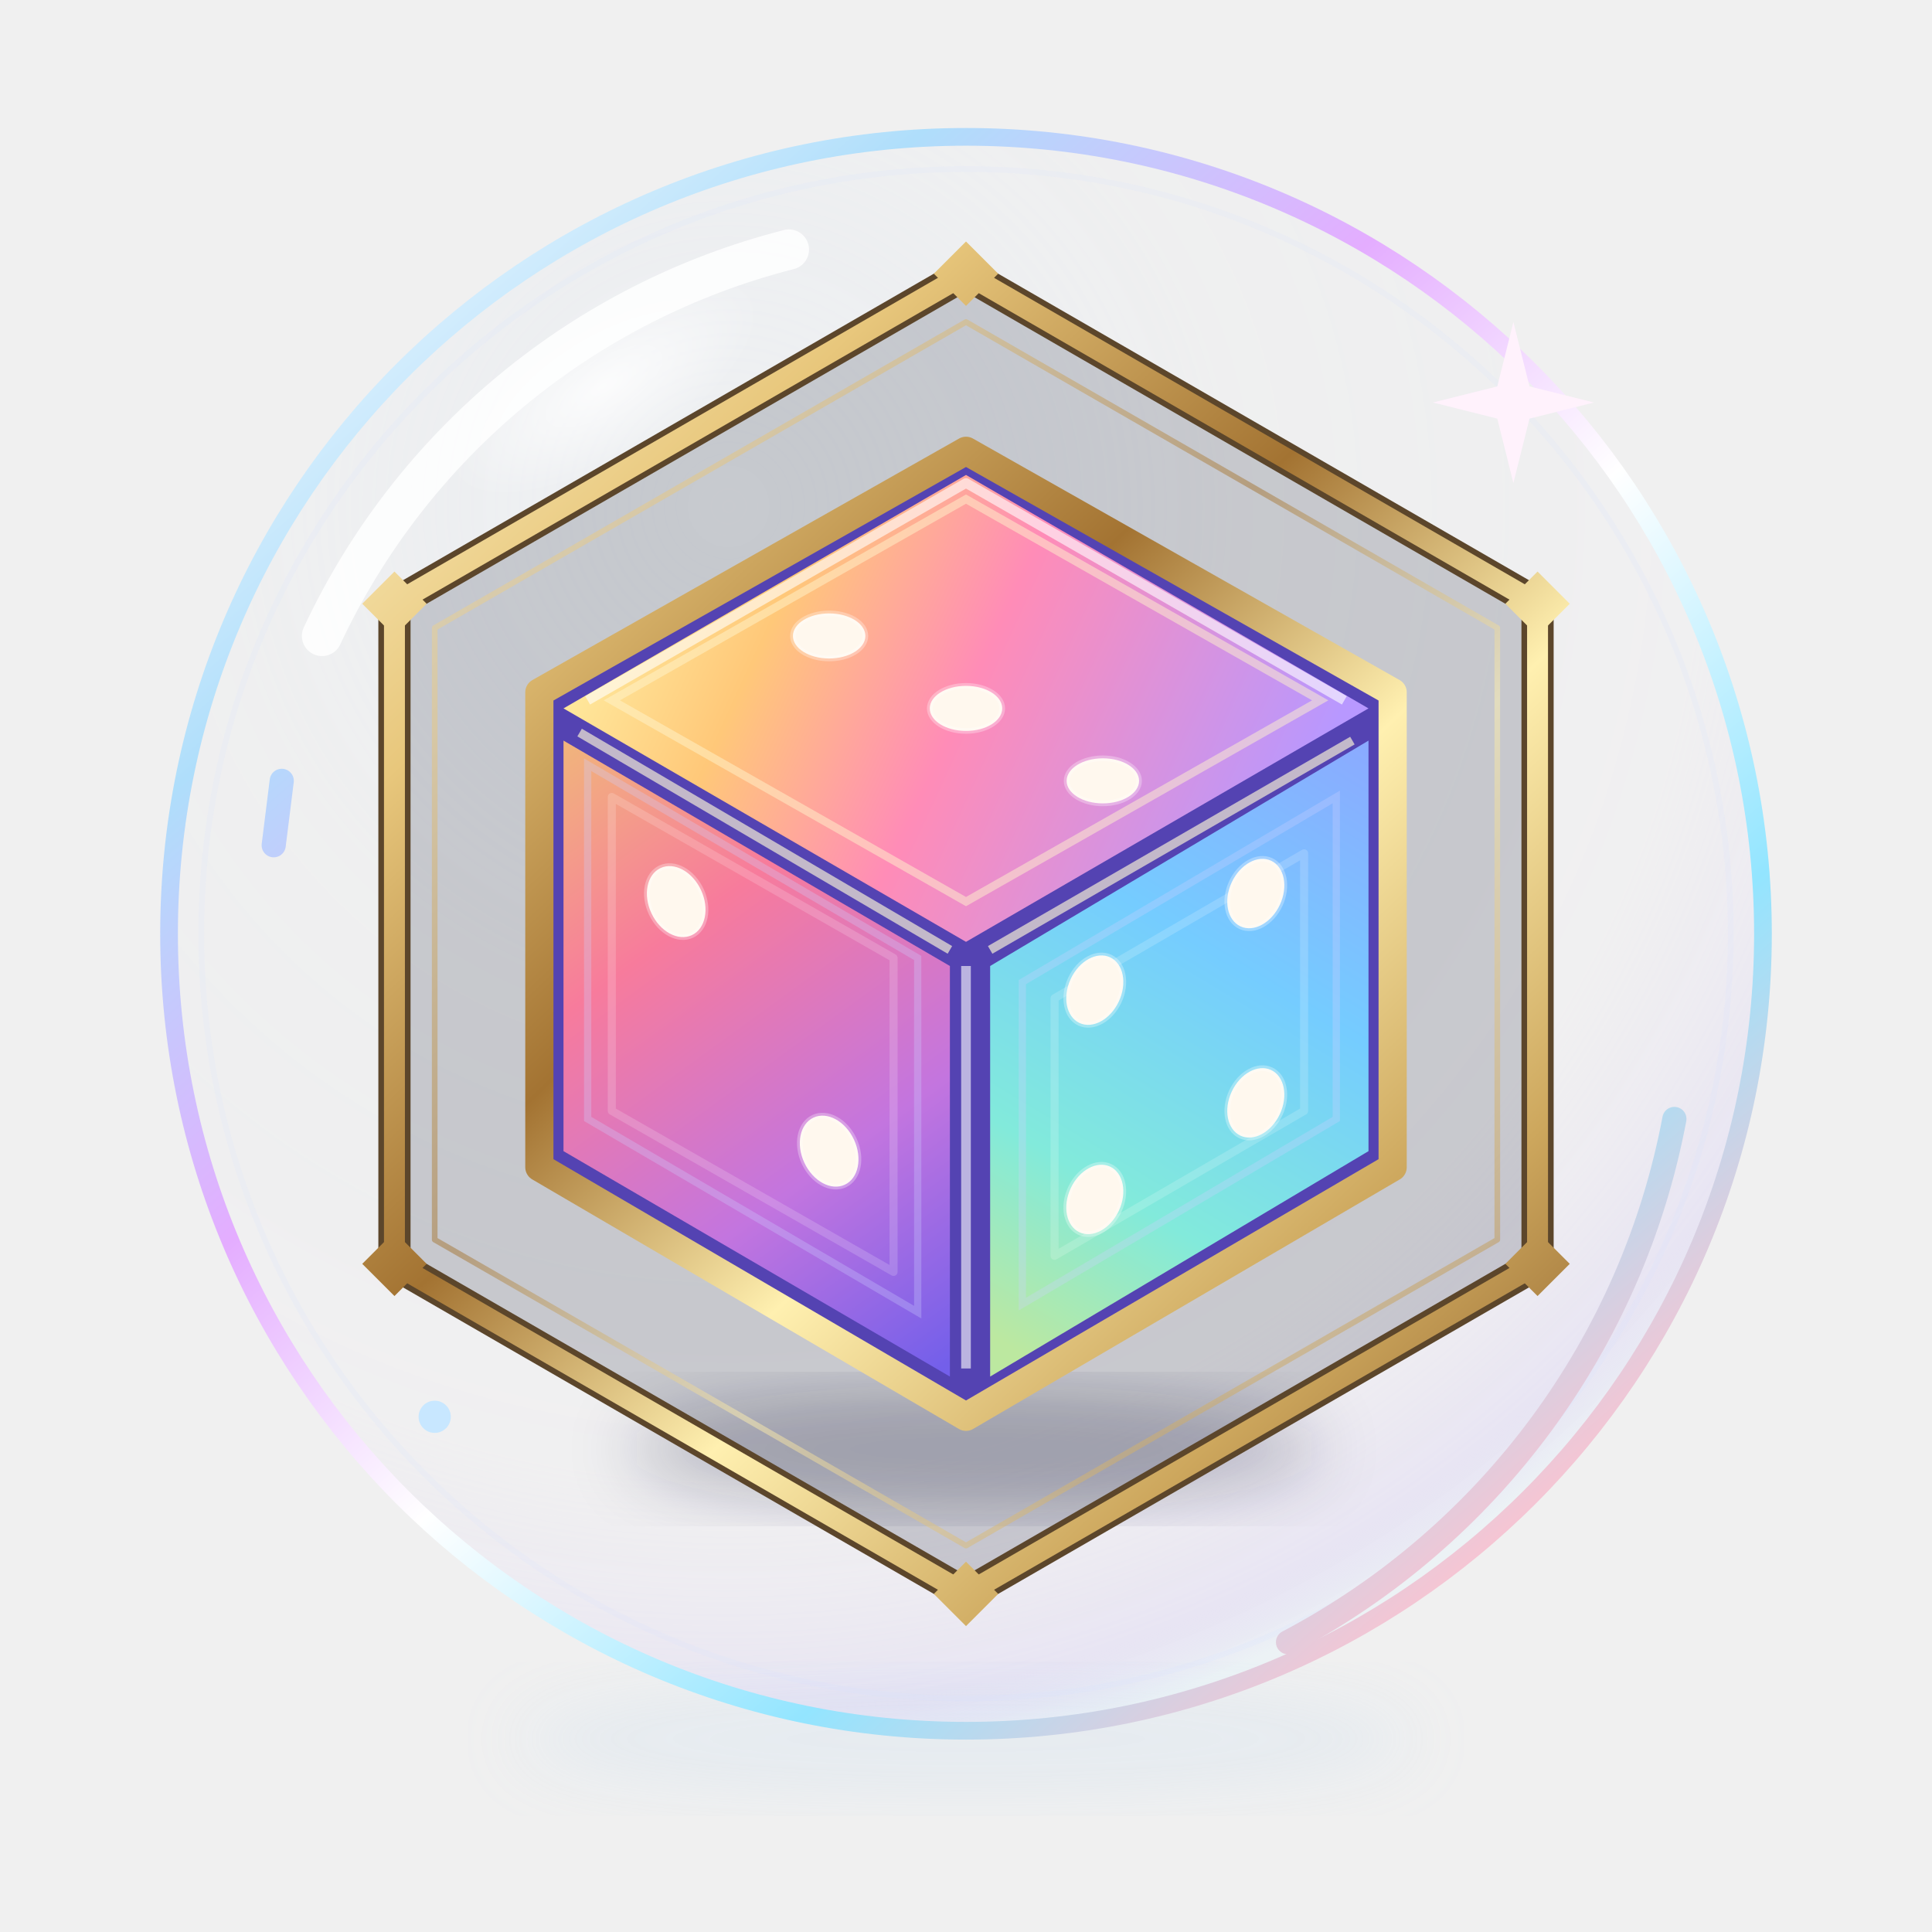
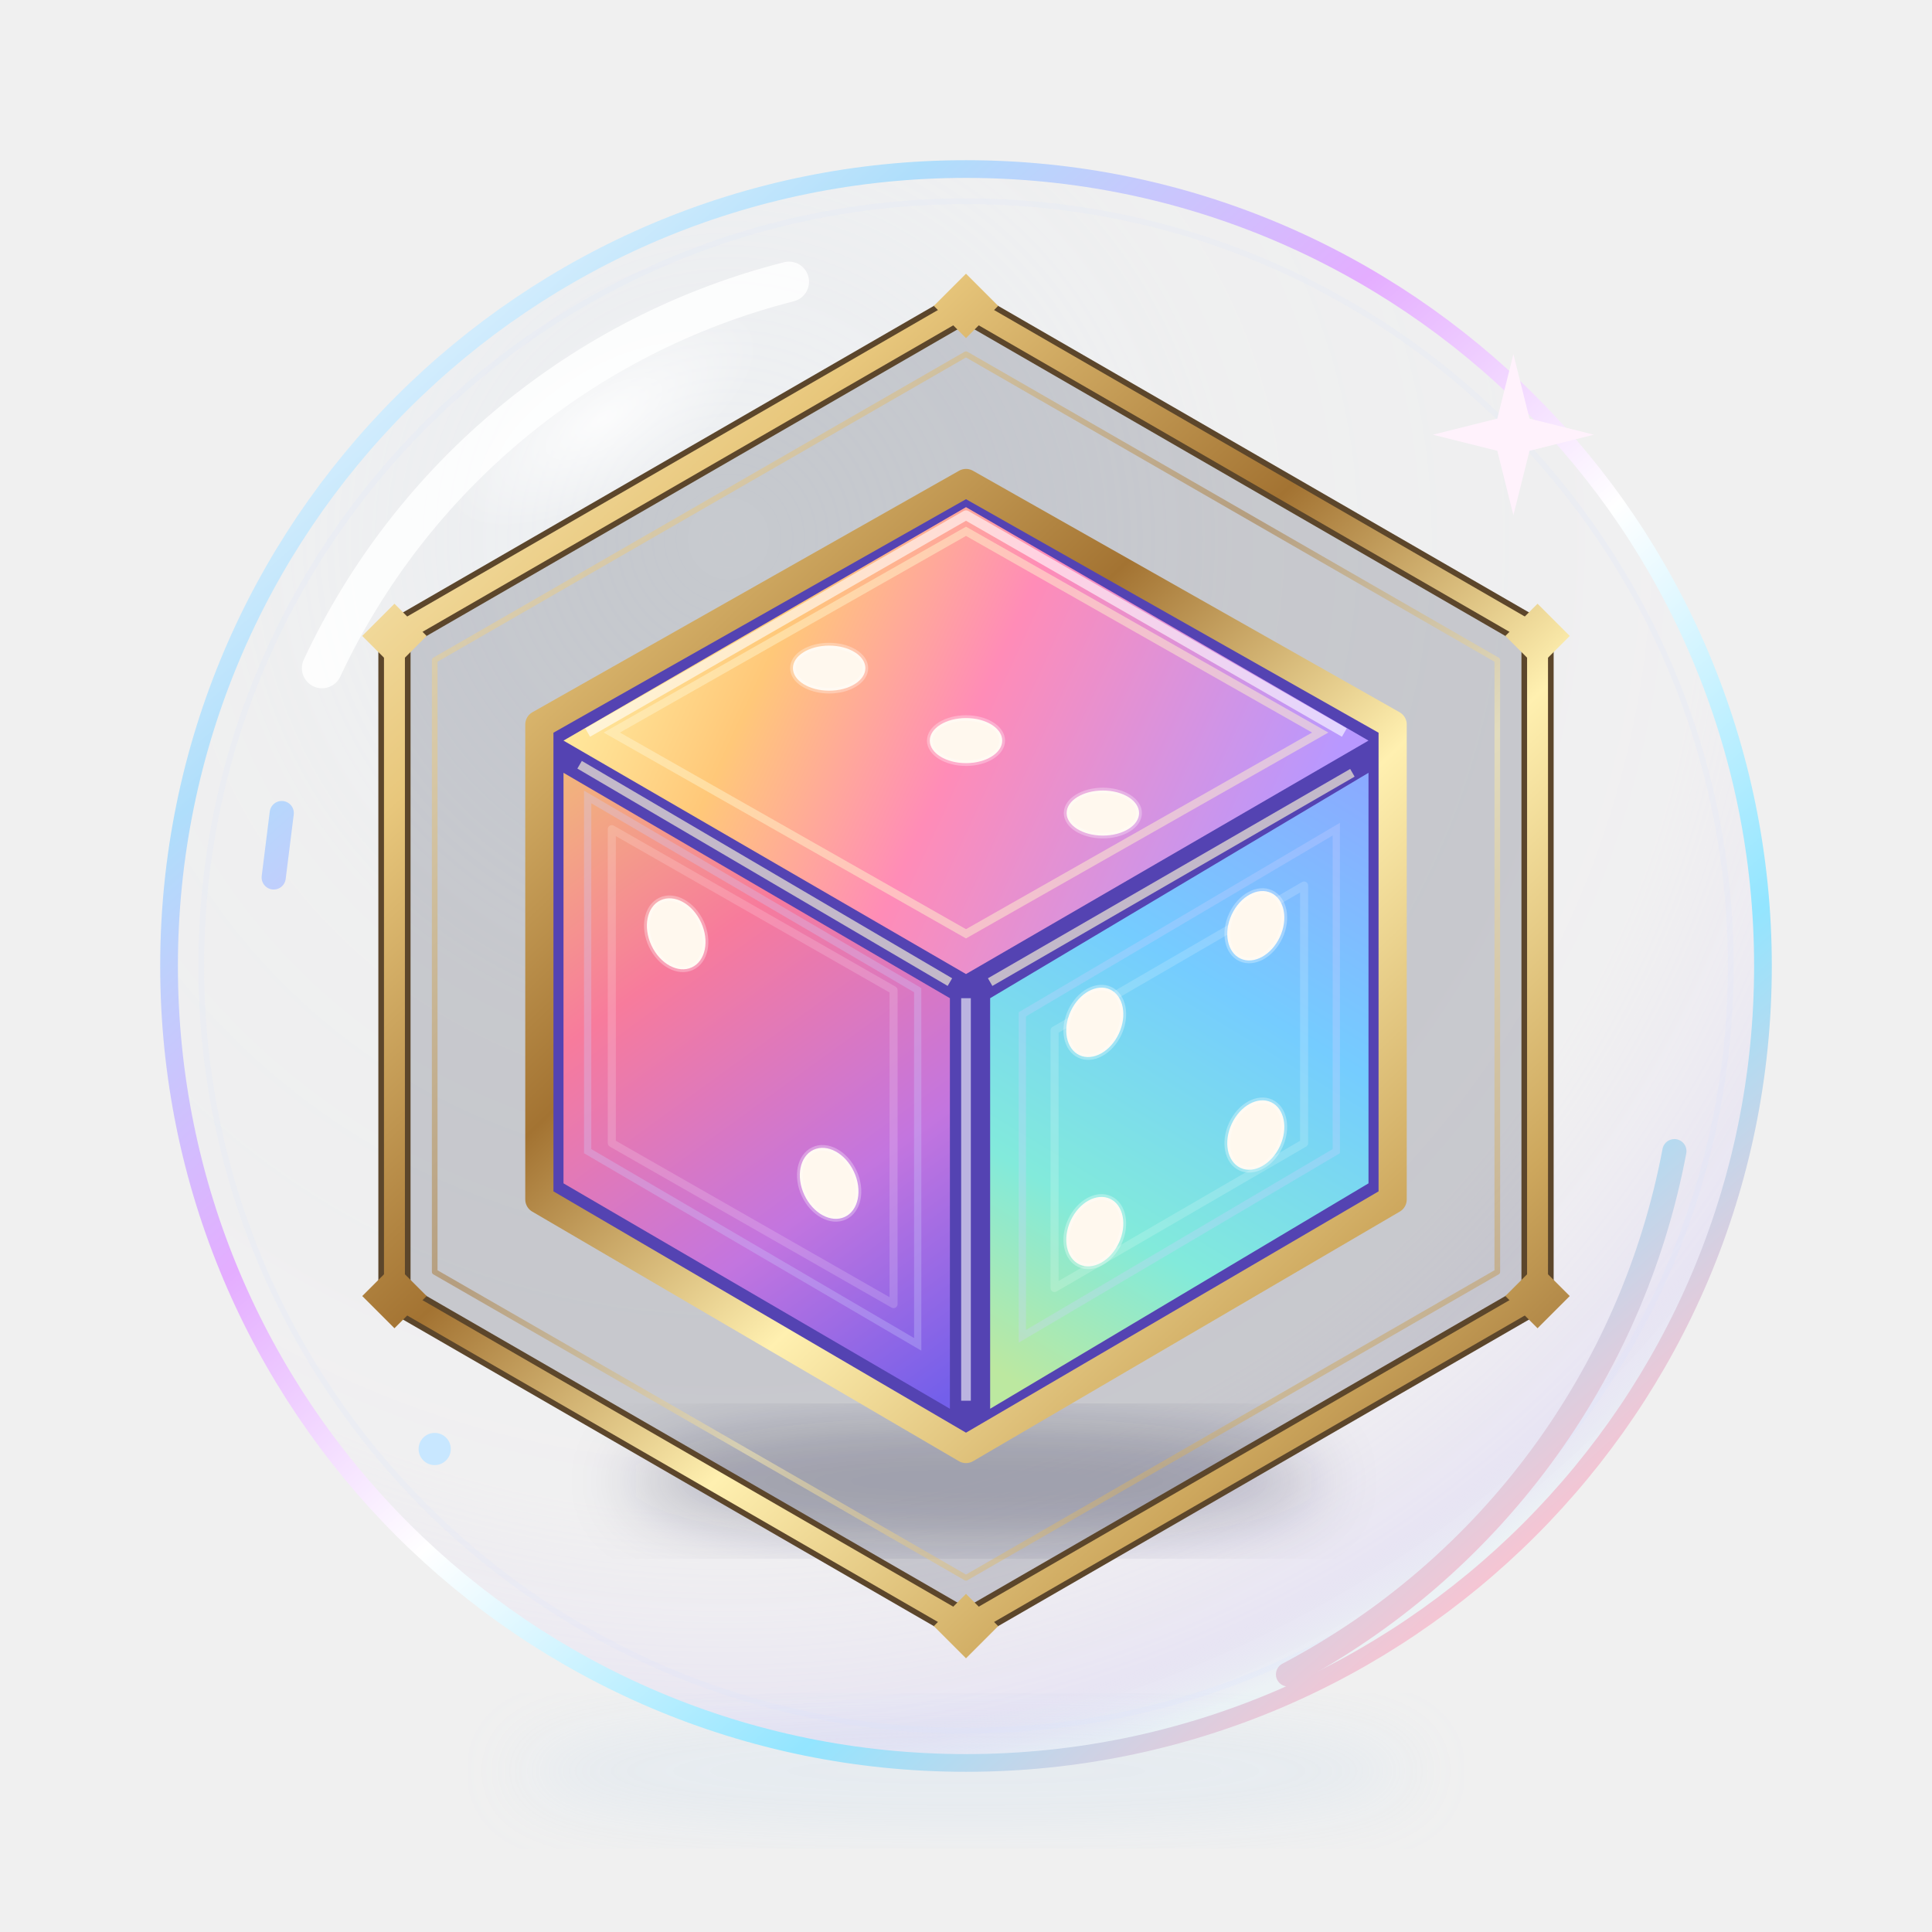
- <svg xmlns="http://www.w3.org/2000/svg" viewBox="0 0 240 240" fill="none">
+ <svg xmlns="http://www.w3.org/2000/svg" viewBox="0 -4 240 240" fill="none">
  <defs>
    <linearGradient id="rim" x1="33" y1="22" x2="205" y2="218" gradientUnits="userSpaceOnUse">
      <stop stop-color="#fff" />
      <stop offset=".19" stop-color="#afdefb" />
      <stop offset=".37" stop-color="#e4adff" />
      <stop offset=".53" stop-color="#ffffff" />
      <stop offset=".72" stop-color="#93e5ff" />
      <stop offset=".89" stop-color="#ffc2cf" />
      <stop offset="1" stop-color="#f7edff" />
    </linearGradient>
    <radialGradient id="glass" cx=".35" cy=".23" r=".8">
      <stop stop-color="#eaf5ff" stop-opacity=".18" />
      <stop offset=".4" stop-color="#c3dbff" stop-opacity=".015" />
      <stop offset=".77" stop-color="#ede0ff" stop-opacity=".04" />
      <stop offset=".95" stop-color="#c5b4ff" stop-opacity=".19" />
      <stop offset="1" stop-color="#e5f6ff" stop-opacity=".35" />
    </radialGradient>
    <linearGradient id="gold" x1="45" y1="35" x2="198" y2="195" gradientUnits="userSpaceOnUse">
      <stop stop-color="#fff5c9" />
      <stop offset=".21" stop-color="#e8c77c" />
      <stop offset=".43" stop-color="#a37332" />
      <stop offset=".61" stop-color="#fff0b0" />
      <stop offset=".8" stop-color="#cda75d" />
      <stop offset="1" stop-color="#805021" />
    </linearGradient>
    <linearGradient id="top" x1="72" y1="75" x2="159" y2="115" gradientUnits="userSpaceOnUse">
      <stop stop-color="#fff5aa" />
      <stop offset=".28" stop-color="#ffc879" />
      <stop offset=".55" stop-color="#ff8cb7" />
      <stop offset="1" stop-color="#b898ff" />
    </linearGradient>
    <linearGradient id="left" x1="68" y1="104" x2="121" y2="177" gradientUnits="userSpaceOnUse">
      <stop stop-color="#f1b47c" />
      <stop offset=".3" stop-color="#f77b9c" />
      <stop offset=".68" stop-color="#c375df" />
      <stop offset="1" stop-color="#735fea" />
    </linearGradient>
    <linearGradient id="right" x1="171" y1="101" x2="125" y2="177" gradientUnits="userSpaceOnUse">
      <stop stop-color="#8ca8ff" />
      <stop offset=".38" stop-color="#75ccff" />
      <stop offset=".74" stop-color="#82eadb" />
      <stop offset="1" stop-color="#bce8a0" />
    </linearGradient>
    <radialGradient id="shine">
      <stop stop-color="white" stop-opacity=".8" />
      <stop offset="1" stop-color="white" stop-opacity="0" />
    </radialGradient>
    <filter id="shadow">
      <feGaussianBlur stdDeviation="4" />
    </filter>
  </defs>
  <ellipse cx="120" cy="216" rx="56" ry="8" fill="#9bc7ef" opacity=".12" filter="url(#shadow)" />
  <circle cx="120" cy="116" r="99" fill="url(#glass)" stroke="url(#rim)" stroke-width="2.2" />
  <circle cx="120" cy="116" r="95" stroke="#d3dfff" stroke-opacity=".16" stroke-width=".7" />
  <path d="M40 79a88 88 0 0 1 58-48" stroke="white" stroke-opacity=".85" stroke-width="5" stroke-linecap="round" />
  <path d="M35 97l-1 8M160 204a93 93 0 0 0 48-65" stroke="url(#rim)" stroke-width="3" stroke-linecap="round" />
  <ellipse cx="75" cy="48" rx="22" ry="9" transform="rotate(-31 75 48)" fill="url(#shine)" />
  <ellipse cx="121" cy="180" rx="43" ry="8" fill="#100b37" opacity=".22" filter="url(#shadow)" />
  <g aria-hidden="true" stroke-linejoin="round">
    <path d="M120 34 191 75v82l-71 41-71-41V75Z" fill="#111b2d" fill-opacity=".18" stroke="#5c462b" stroke-width="4" />
    <path d="M120 34 191 75v82l-71 41-71-41V75Z" stroke="url(#gold)" stroke-width="2.6" />
    <path d="M120 40 186 78v76l-66 38-66-38V78Z" stroke="url(#gold)" stroke-opacity=".5" stroke-width=".7" />
    <path d="m120 30 4 4-4 4-4-4ZM191 71l4 4-4 4-4-4ZM191 153l4 4-4 4-4-4ZM120 194l4 4-4 4-4-4ZM49 153l4 4-4 4-4-4ZM49 71l4 4-4 4-4-4Z" fill="url(#gold)" />
  </g>
  <g transform="translate(0 -10)">
    <g stroke-linejoin="round">
      <path d="m120 66 53 30v59l-53 31-53-31V96Z" fill="#5443b2" stroke="url(#gold)" stroke-width="3.5" />
      <path d="m120 69 50 29-50 29-50-29Z" fill="url(#top)" />
      <path d="m70 102 48 28v51l-48-28Z" fill="url(#left)" />
      <path d="m123 130 47-28v51l-47 28Z" fill="url(#right)" />
      <path d="m73 97 47-27 47 27M120 130v50" stroke="white" stroke-opacity=".6" stroke-width="1.2" />
      <path d="m76 109 35 20v39l-35-20ZM131 134l31-18v32l-31 18Z" stroke="white" stroke-opacity=".17" />
    </g>
    <path d="m76 97 44-25 44 25-44 25Z" fill="none" stroke="#fff5cd" stroke-opacity=".5" stroke-width="1" />
    <path d="m73 105 41 24v44l-41-24ZM127 132l39-23v40l-39 23Z" fill="none" stroke="#cbd1ff" stroke-opacity=".3" stroke-width=".9" />
    <path d="m72 101 46 27M123 128l45-26" stroke="#fff9d8" stroke-opacity=".65" stroke-width="1.1" />
    <g fill="#fff8ee" stroke="#fff" stroke-opacity=".3" stroke-width=".7">
      <ellipse cx="103" cy="89" rx="4.5" ry="2.8" />
      <ellipse cx="120" cy="98" rx="4.5" ry="2.8" />
      <ellipse cx="137" cy="107" rx="4.5" ry="2.8" />
      <ellipse cx="84" cy="122" rx="3.4" ry="4.6" transform="rotate(-25 84 122)" />
      <ellipse cx="103" cy="153" rx="3.4" ry="4.6" transform="rotate(-25 103 153)" />
      <ellipse cx="136" cy="133" rx="3.3" ry="4.5" transform="rotate(25 136 133)" />
      <ellipse cx="156" cy="121" rx="3.3" ry="4.5" transform="rotate(25 156 121)" />
      <ellipse cx="136" cy="159" rx="3.3" ry="4.5" transform="rotate(25 136 159)" />
      <ellipse cx="156" cy="147" rx="3.3" ry="4.5" transform="rotate(25 156 147)" />
    </g>
  </g>
  <path d="m188 40 2 8 8 2-8 2-2 8-2-8-8-2 8-2Z" fill="#fff2fc" />
  <circle cx="54" cy="176" r="2" fill="#c8e7ff" />
</svg>
